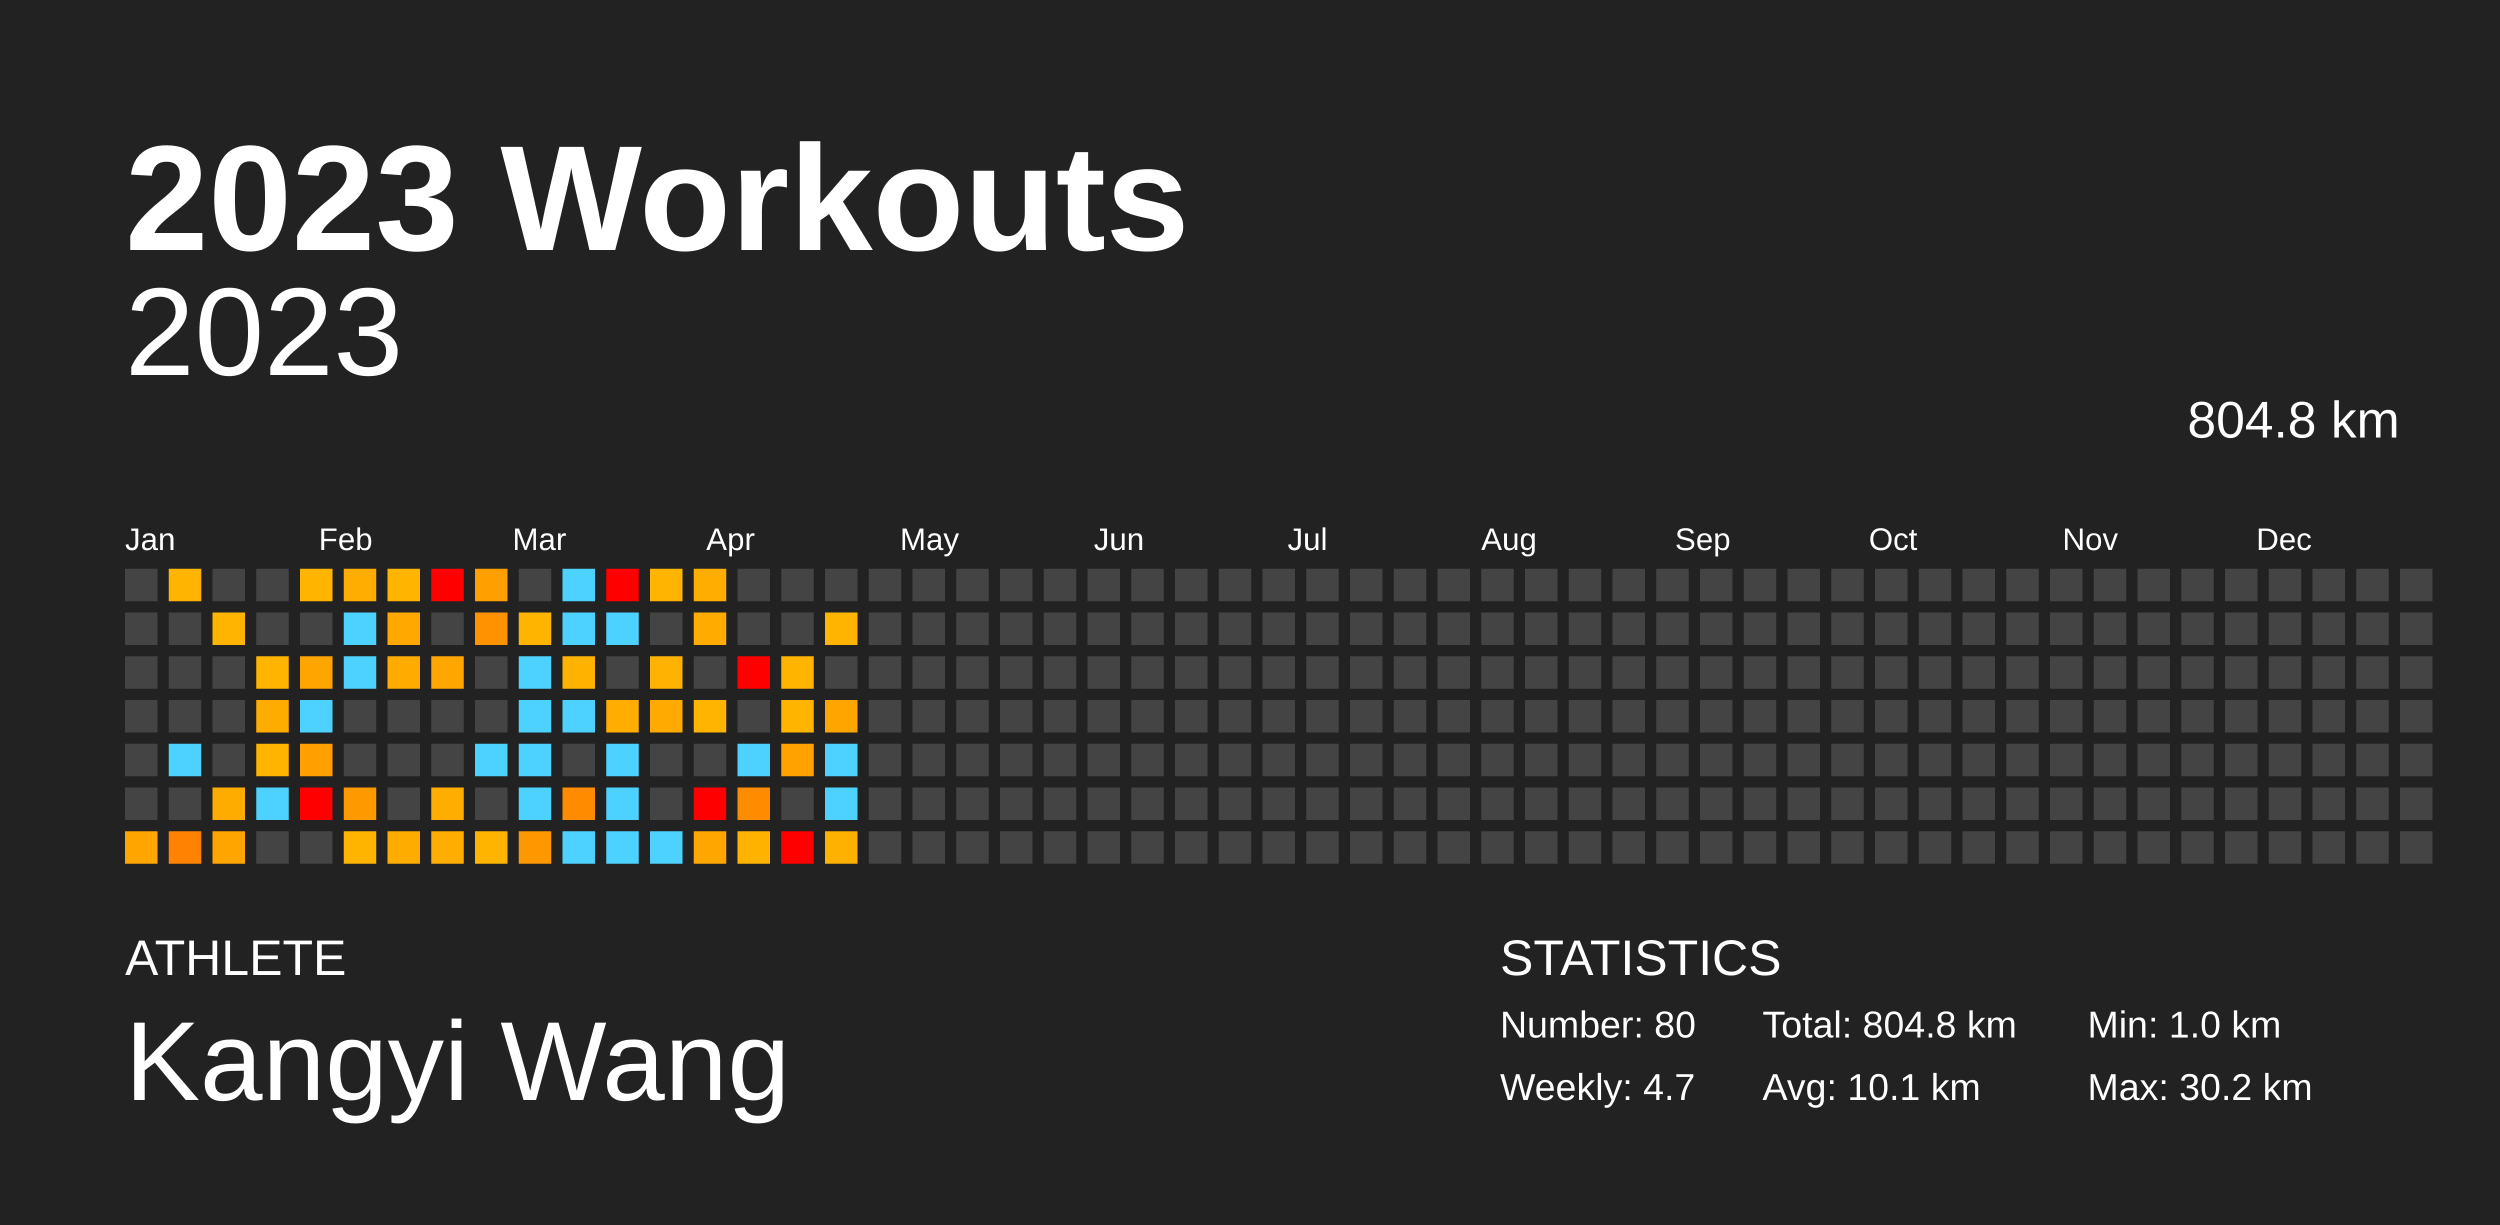
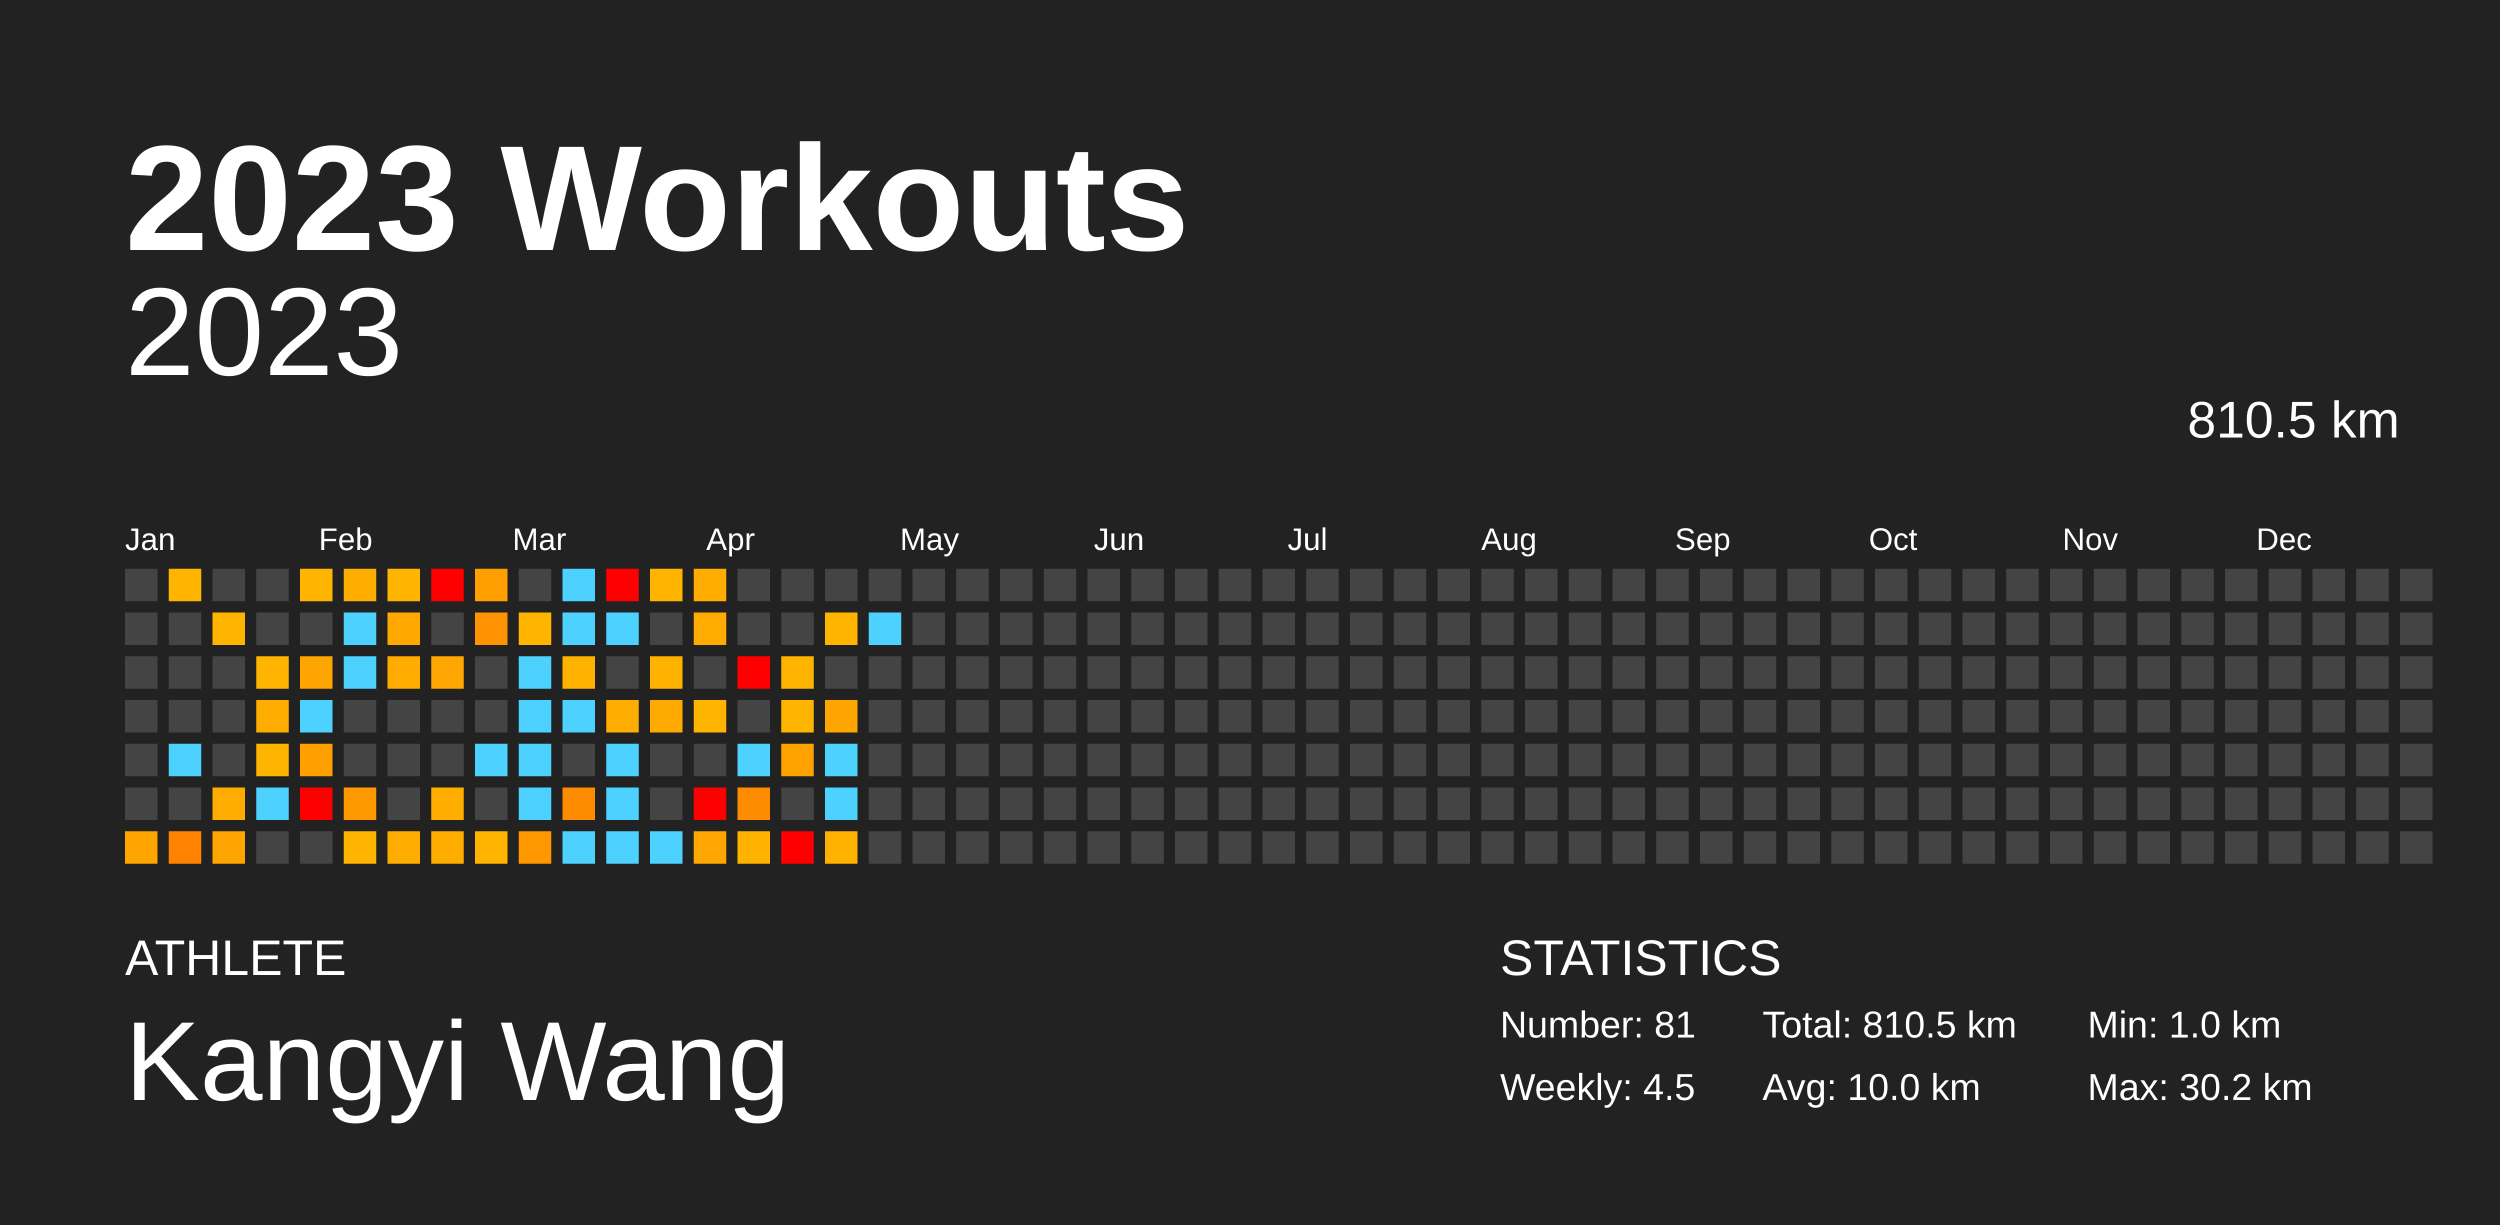
<svg xmlns="http://www.w3.org/2000/svg" baseProfile="full" height="98mm" version="1.1" viewBox="0,0,200,98" width="200mm">
  <defs />
  <rect fill="#222222" height="98" width="200" x="0" y="0" />
  <text fill="#FFFFFF" style="font-size:12px; font-family:Arial; font-weight:bold;" x="10" y="20">2023 Workouts</text>
  <text fill="#FFFFFF" style="font-size:4px; font-family:Arial" x="10" y="78">ATHLETE</text>
  <text fill="#FFFFFF" style="font-size:9px; font-family:Arial" x="10" y="88">Kangyi Wang</text>
  <text fill="#FFFFFF" style="font-size:4px; font-family:Arial" x="120" y="78">STATISTICS</text>
-   <text fill="#FFFFFF" style="font-size:3px; font-family:Arial" x="120" y="83">Number: 80</text>
-   <text fill="#FFFFFF" style="font-size:3px; font-family:Arial" x="120" y="88">Weekly: 4.7</text>
-   <text fill="#FFFFFF" style="font-size:3px; font-family:Arial" x="141" y="83">Total: 804.8 km</text>
-   <text fill="#FFFFFF" style="font-size:3px; font-family:Arial" x="141" y="88">Avg: 10.1 km</text>
+   <text fill="#FFFFFF" style="font-size:3px; font-family:Arial" x="120" y="83">Number: 81</text>
+   <text fill="#FFFFFF" style="font-size:3px; font-family:Arial" x="120" y="88">Weekly: 4.5</text>
+   <text fill="#FFFFFF" style="font-size:3px; font-family:Arial" x="141" y="83">Total: 810.5 km</text>
+   <text fill="#FFFFFF" style="font-size:3px; font-family:Arial" x="141" y="88">Avg: 10.0 km</text>
  <text fill="#FFFFFF" style="font-size:3px; font-family:Arial" x="167" y="83">Min: 1.0 km</text>
  <text fill="#FFFFFF" style="font-size:3px; font-family:Arial" x="167" y="88">Max: 30.2 km</text>
  <text alignment-baseline="hanging" fill="#FFFFFF" style="font-size:10.0px; font-family:Arial;" x="10" y="30">2023</text>
-   <text alignment-baseline="hanging" fill="#FFFFFF" style="font-size:4.125px; font-family:Arial;" x="175" y="35">804.8 km</text>
+   <text alignment-baseline="hanging" fill="#FFFFFF" style="font-size:4.125px; font-family:Arial;" x="175" y="35">810.5 km</text>
  <text fill="#FFFFFF" style="font-size:2.5px; font-family:Arial" x="10.0" y="44">Jan</text>
  <text fill="#FFFFFF" style="font-size:2.5px; font-family:Arial" x="25.5" y="44">Feb</text>
  <text fill="#FFFFFF" style="font-size:2.5px; font-family:Arial" x="41.0" y="44">Mar</text>
  <text fill="#FFFFFF" style="font-size:2.5px; font-family:Arial" x="56.5" y="44">Apr</text>
  <text fill="#FFFFFF" style="font-size:2.5px; font-family:Arial" x="72.0" y="44">May</text>
  <text fill="#FFFFFF" style="font-size:2.5px; font-family:Arial" x="87.5" y="44">Jun</text>
  <text fill="#FFFFFF" style="font-size:2.5px; font-family:Arial" x="103.0" y="44">Jul</text>
  <text fill="#FFFFFF" style="font-size:2.5px; font-family:Arial" x="118.5" y="44">Aug</text>
  <text fill="#FFFFFF" style="font-size:2.5px; font-family:Arial" x="134.0" y="44">Sep</text>
  <text fill="#FFFFFF" style="font-size:2.5px; font-family:Arial" x="149.5" y="44">Oct</text>
  <text fill="#FFFFFF" style="font-size:2.5px; font-family:Arial" x="165.0" y="44">Nov</text>
  <text fill="#FFFFFF" style="font-size:2.5px; font-family:Arial" x="180.5" y="44">Dec</text>
  <rect fill="#444444" height="2.6" width="2.6" x="10.0" y="45.5" />
  <rect fill="#444444" height="2.6" width="2.6" x="10.0" y="49.0" />
  <rect fill="#444444" height="2.6" width="2.6" x="10.0" y="52.5" />
  <rect fill="#444444" height="2.6" width="2.6" x="10.0" y="56.0" />
  <rect fill="#444444" height="2.6" width="2.6" x="10.0" y="59.5" />
  <rect fill="#444444" height="2.6" width="2.6" x="10.0" y="63.0" />
  <rect fill="#ffa500" height="2.6" width="2.6" x="10.0" y="66.5" />
  <rect fill="#ffb500" height="2.6" width="2.6" x="13.5" y="45.5" />
  <rect fill="#444444" height="2.6" width="2.6" x="13.5" y="49.0" />
  <rect fill="#444444" height="2.6" width="2.6" x="13.5" y="52.5" />
  <rect fill="#444444" height="2.6" width="2.6" x="13.5" y="56.0" />
  <rect fill="#4dd2ff" height="2.6" width="2.6" x="13.5" y="59.5" />
  <rect fill="#444444" height="2.6" width="2.6" x="13.5" y="63.0" />
  <rect fill="#ff8300" height="2.6" width="2.6" x="13.5" y="66.5" />
  <rect fill="#444444" height="2.6" width="2.6" x="17.0" y="45.5" />
  <rect fill="#ffb500" height="2.6" width="2.6" x="17.0" y="49.0" />
  <rect fill="#444444" height="2.6" width="2.6" x="17.0" y="52.5" />
  <rect fill="#444444" height="2.6" width="2.6" x="17.0" y="56.0" />
  <rect fill="#444444" height="2.6" width="2.6" x="17.0" y="59.5" />
  <rect fill="#ffac00" height="2.6" width="2.6" x="17.0" y="63.0" />
  <rect fill="#ffa500" height="2.6" width="2.6" x="17.0" y="66.5" />
  <rect fill="#444444" height="2.6" width="2.6" x="20.5" y="45.5" />
  <rect fill="#444444" height="2.6" width="2.6" x="20.5" y="49.0" />
  <rect fill="#ffb500" height="2.6" width="2.6" x="20.5" y="52.5" />
  <rect fill="#ffac00" height="2.6" width="2.6" x="20.5" y="56.0" />
  <rect fill="#ffb400" height="2.6" width="2.6" x="20.5" y="59.5" />
  <rect fill="#4dd2ff" height="2.6" width="2.6" x="20.5" y="63.0" />
  <rect fill="#444444" height="2.6" width="2.6" x="20.5" y="66.5" />
  <rect fill="#ffb500" height="2.6" width="2.6" x="24.0" y="45.5" />
  <rect fill="#444444" height="2.6" width="2.6" x="24.0" y="49.0" />
  <rect fill="#ffa500" height="2.6" width="2.6" x="24.0" y="52.5" />
  <rect fill="#4dd2ff" height="2.6" width="2.6" x="24.0" y="56.0" />
  <rect fill="#ff9f00" height="2.6" width="2.6" x="24.0" y="59.5" />
  <rect fill="red" height="2.6" width="2.6" x="24.0" y="63.0" />
  <rect fill="#444444" height="2.6" width="2.6" x="24.0" y="66.5" />
  <rect fill="#ffad00" height="2.6" width="2.6" x="27.5" y="45.5" />
  <rect fill="#4dd2ff" height="2.6" width="2.6" x="27.5" y="49.0" />
  <rect fill="#4dd2ff" height="2.6" width="2.6" x="27.5" y="52.5" />
  <rect fill="#444444" height="2.6" width="2.6" x="27.5" y="56.0" />
  <rect fill="#444444" height="2.6" width="2.6" x="27.5" y="59.5" />
  <rect fill="#ff9900" height="2.6" width="2.6" x="27.5" y="63.0" />
  <rect fill="#ffb500" height="2.6" width="2.6" x="27.5" y="66.5" />
  <rect fill="#ffb400" height="2.6" width="2.6" x="31.0" y="45.5" />
  <rect fill="#ffa900" height="2.6" width="2.6" x="31.0" y="49.0" />
  <rect fill="#ffab00" height="2.6" width="2.6" x="31.0" y="52.5" />
  <rect fill="#444444" height="2.6" width="2.6" x="31.0" y="56.0" />
  <rect fill="#444444" height="2.6" width="2.6" x="31.0" y="59.5" />
  <rect fill="#444444" height="2.6" width="2.6" x="31.0" y="63.0" />
  <rect fill="#ffac00" height="2.6" width="2.6" x="31.0" y="66.5" />
  <rect fill="red" height="2.6" width="2.6" x="34.5" y="45.5" />
  <rect fill="#444444" height="2.6" width="2.6" x="34.5" y="49.0" />
  <rect fill="#ffa600" height="2.6" width="2.6" x="34.5" y="52.5" />
  <rect fill="#444444" height="2.6" width="2.6" x="34.5" y="56.0" />
  <rect fill="#444444" height="2.6" width="2.6" x="34.5" y="59.5" />
  <rect fill="#ffae00" height="2.6" width="2.6" x="34.5" y="63.0" />
  <rect fill="#ffad00" height="2.6" width="2.6" x="34.5" y="66.5" />
  <rect fill="#ff9f00" height="2.6" width="2.6" x="38.0" y="45.5" />
  <rect fill="#ff9200" height="2.6" width="2.6" x="38.0" y="49.0" />
  <rect fill="#444444" height="2.6" width="2.6" x="38.0" y="52.5" />
  <rect fill="#444444" height="2.6" width="2.6" x="38.0" y="56.0" />
  <rect fill="#4dd2ff" height="2.6" width="2.6" x="38.0" y="59.5" />
  <rect fill="#444444" height="2.6" width="2.6" x="38.0" y="63.0" />
  <rect fill="#ffb500" height="2.6" width="2.6" x="38.0" y="66.5" />
  <rect fill="#444444" height="2.6" width="2.6" x="41.5" y="45.5" />
  <rect fill="#ffb400" height="2.6" width="2.6" x="41.5" y="49.0" />
  <rect fill="#4dd2ff" height="2.6" width="2.6" x="41.5" y="52.5" />
  <rect fill="#4dd2ff" height="2.6" width="2.6" x="41.5" y="56.0" />
  <rect fill="#4dd2ff" height="2.6" width="2.6" x="41.5" y="59.5" />
  <rect fill="#4dd2ff" height="2.6" width="2.6" x="41.5" y="63.0" />
  <rect fill="#ff9800" height="2.6" width="2.6" x="41.5" y="66.5" />
  <rect fill="#4dd2ff" height="2.6" width="2.6" x="45.0" y="45.5" />
  <rect fill="#4dd2ff" height="2.6" width="2.6" x="45.0" y="49.0" />
  <rect fill="#ffb300" height="2.6" width="2.6" x="45.0" y="52.5" />
  <rect fill="#4dd2ff" height="2.6" width="2.6" x="45.0" y="56.0" />
  <rect fill="#444444" height="2.6" width="2.6" x="45.0" y="59.5" />
  <rect fill="#ff8b00" height="2.6" width="2.6" x="45.0" y="63.0" />
  <rect fill="#4dd2ff" height="2.6" width="2.6" x="45.0" y="66.5" />
  <rect fill="red" height="2.6" width="2.6" x="48.5" y="45.5" />
  <rect fill="#4dd2ff" height="2.6" width="2.6" x="48.5" y="49.0" />
  <rect fill="#444444" height="2.6" width="2.6" x="48.5" y="52.5" />
  <rect fill="#ffad00" height="2.6" width="2.6" x="48.5" y="56.0" />
  <rect fill="#4dd2ff" height="2.6" width="2.6" x="48.5" y="59.5" />
  <rect fill="#4dd2ff" height="2.6" width="2.6" x="48.5" y="63.0" />
  <rect fill="#4dd2ff" height="2.6" width="2.6" x="48.5" y="66.5" />
  <rect fill="#ffb400" height="2.6" width="2.6" x="52.0" y="45.5" />
  <rect fill="#444444" height="2.6" width="2.6" x="52.0" y="49.0" />
  <rect fill="#ffb300" height="2.6" width="2.6" x="52.0" y="52.5" />
  <rect fill="#ffaa00" height="2.6" width="2.6" x="52.0" y="56.0" />
  <rect fill="#444444" height="2.6" width="2.6" x="52.0" y="59.5" />
  <rect fill="#444444" height="2.6" width="2.6" x="52.0" y="63.0" />
  <rect fill="#4dd2ff" height="2.6" width="2.6" x="52.0" y="66.5" />
  <rect fill="#ffad00" height="2.6" width="2.6" x="55.5" y="45.5" />
  <rect fill="#ffab00" height="2.6" width="2.6" x="55.5" y="49.0" />
  <rect fill="#444444" height="2.6" width="2.6" x="55.5" y="52.5" />
  <rect fill="#ffb400" height="2.6" width="2.6" x="55.5" y="56.0" />
  <rect fill="#444444" height="2.6" width="2.6" x="55.5" y="59.5" />
  <rect fill="red" height="2.6" width="2.6" x="55.5" y="63.0" />
  <rect fill="#ffa700" height="2.6" width="2.6" x="55.5" y="66.5" />
  <rect fill="#444444" height="2.6" width="2.6" x="59.0" y="45.5" />
  <rect fill="#444444" height="2.6" width="2.6" x="59.0" y="49.0" />
  <rect fill="red" height="2.6" width="2.6" x="59.0" y="52.5" />
  <rect fill="#444444" height="2.6" width="2.6" x="59.0" y="56.0" />
  <rect fill="#4dd2ff" height="2.6" width="2.6" x="59.0" y="59.5" />
  <rect fill="#ff8b00" height="2.6" width="2.6" x="59.0" y="63.0" />
  <rect fill="#ffb300" height="2.6" width="2.6" x="59.0" y="66.5" />
  <rect fill="#444444" height="2.6" width="2.6" x="62.5" y="45.5" />
  <rect fill="#444444" height="2.6" width="2.6" x="62.5" y="49.0" />
  <rect fill="#ffb400" height="2.6" width="2.6" x="62.5" y="52.5" />
  <rect fill="#ffb400" height="2.6" width="2.6" x="62.5" y="56.0" />
  <rect fill="#ffa200" height="2.6" width="2.6" x="62.5" y="59.5" />
  <rect fill="#444444" height="2.6" width="2.6" x="62.5" y="63.0" />
  <rect fill="red" height="2.6" width="2.6" x="62.5" y="66.5" />
  <rect fill="#444444" height="2.6" width="2.6" x="66.0" y="45.5" />
  <rect fill="#ffb500" height="2.6" width="2.6" x="66.0" y="49.0" />
  <rect fill="#444444" height="2.6" width="2.6" x="66.0" y="52.5" />
  <rect fill="#ffa500" height="2.6" width="2.6" x="66.0" y="56.0" />
  <rect fill="#4dd2ff" height="2.6" width="2.6" x="66.0" y="59.5" />
  <rect fill="#4dd2ff" height="2.6" width="2.6" x="66.0" y="63.0" />
  <rect fill="#ffb100" height="2.6" width="2.6" x="66.0" y="66.5" />
  <rect fill="#444444" height="2.6" width="2.6" x="69.5" y="45.5" />
-   <rect fill="#444444" height="2.6" width="2.6" x="69.5" y="49.0" />
+   <rect fill="#4dd2ff" height="2.6" width="2.6" x="69.5" y="49.0" />
  <rect fill="#444444" height="2.6" width="2.6" x="69.5" y="52.5" />
  <rect fill="#444444" height="2.6" width="2.6" x="69.5" y="56.0" />
  <rect fill="#444444" height="2.6" width="2.6" x="69.5" y="59.5" />
  <rect fill="#444444" height="2.6" width="2.6" x="69.5" y="63.0" />
  <rect fill="#444444" height="2.6" width="2.6" x="69.5" y="66.5" />
  <rect fill="#444444" height="2.6" width="2.6" x="73.0" y="45.5" />
  <rect fill="#444444" height="2.6" width="2.6" x="73.0" y="49.0" />
  <rect fill="#444444" height="2.6" width="2.6" x="73.0" y="52.5" />
  <rect fill="#444444" height="2.6" width="2.6" x="73.0" y="56.0" />
  <rect fill="#444444" height="2.6" width="2.6" x="73.0" y="59.5" />
  <rect fill="#444444" height="2.6" width="2.6" x="73.0" y="63.0" />
  <rect fill="#444444" height="2.6" width="2.6" x="73.0" y="66.5" />
  <rect fill="#444444" height="2.6" width="2.6" x="76.5" y="45.5" />
  <rect fill="#444444" height="2.6" width="2.6" x="76.5" y="49.0" />
  <rect fill="#444444" height="2.6" width="2.6" x="76.5" y="52.5" />
  <rect fill="#444444" height="2.6" width="2.6" x="76.5" y="56.0" />
  <rect fill="#444444" height="2.6" width="2.6" x="76.5" y="59.5" />
  <rect fill="#444444" height="2.6" width="2.6" x="76.5" y="63.0" />
  <rect fill="#444444" height="2.6" width="2.6" x="76.5" y="66.5" />
  <rect fill="#444444" height="2.6" width="2.6" x="80.0" y="45.5" />
  <rect fill="#444444" height="2.6" width="2.6" x="80.0" y="49.0" />
  <rect fill="#444444" height="2.6" width="2.6" x="80.0" y="52.5" />
  <rect fill="#444444" height="2.6" width="2.6" x="80.0" y="56.0" />
  <rect fill="#444444" height="2.6" width="2.6" x="80.0" y="59.5" />
  <rect fill="#444444" height="2.6" width="2.6" x="80.0" y="63.0" />
  <rect fill="#444444" height="2.6" width="2.6" x="80.0" y="66.5" />
  <rect fill="#444444" height="2.6" width="2.6" x="83.5" y="45.5" />
  <rect fill="#444444" height="2.6" width="2.6" x="83.5" y="49.0" />
  <rect fill="#444444" height="2.6" width="2.6" x="83.5" y="52.5" />
  <rect fill="#444444" height="2.6" width="2.6" x="83.5" y="56.0" />
  <rect fill="#444444" height="2.6" width="2.6" x="83.5" y="59.5" />
  <rect fill="#444444" height="2.6" width="2.6" x="83.5" y="63.0" />
  <rect fill="#444444" height="2.6" width="2.6" x="83.5" y="66.5" />
  <rect fill="#444444" height="2.6" width="2.6" x="87.0" y="45.5" />
  <rect fill="#444444" height="2.6" width="2.6" x="87.0" y="49.0" />
  <rect fill="#444444" height="2.6" width="2.6" x="87.0" y="52.5" />
  <rect fill="#444444" height="2.6" width="2.6" x="87.0" y="56.0" />
  <rect fill="#444444" height="2.6" width="2.6" x="87.0" y="59.5" />
  <rect fill="#444444" height="2.6" width="2.6" x="87.0" y="63.0" />
  <rect fill="#444444" height="2.6" width="2.6" x="87.0" y="66.5" />
  <rect fill="#444444" height="2.6" width="2.6" x="90.5" y="45.5" />
  <rect fill="#444444" height="2.6" width="2.6" x="90.5" y="49.0" />
  <rect fill="#444444" height="2.6" width="2.6" x="90.5" y="52.5" />
  <rect fill="#444444" height="2.6" width="2.6" x="90.5" y="56.0" />
  <rect fill="#444444" height="2.6" width="2.6" x="90.5" y="59.5" />
  <rect fill="#444444" height="2.6" width="2.6" x="90.5" y="63.0" />
  <rect fill="#444444" height="2.6" width="2.6" x="90.5" y="66.5" />
  <rect fill="#444444" height="2.6" width="2.6" x="94.0" y="45.5" />
  <rect fill="#444444" height="2.6" width="2.6" x="94.0" y="49.0" />
  <rect fill="#444444" height="2.6" width="2.6" x="94.0" y="52.5" />
  <rect fill="#444444" height="2.6" width="2.6" x="94.0" y="56.0" />
  <rect fill="#444444" height="2.6" width="2.6" x="94.0" y="59.5" />
  <rect fill="#444444" height="2.6" width="2.6" x="94.0" y="63.0" />
  <rect fill="#444444" height="2.6" width="2.6" x="94.0" y="66.5" />
  <rect fill="#444444" height="2.6" width="2.6" x="97.5" y="45.5" />
  <rect fill="#444444" height="2.6" width="2.6" x="97.5" y="49.0" />
  <rect fill="#444444" height="2.6" width="2.6" x="97.5" y="52.5" />
  <rect fill="#444444" height="2.6" width="2.6" x="97.5" y="56.0" />
  <rect fill="#444444" height="2.6" width="2.6" x="97.5" y="59.5" />
  <rect fill="#444444" height="2.6" width="2.6" x="97.5" y="63.0" />
  <rect fill="#444444" height="2.6" width="2.6" x="97.5" y="66.5" />
  <rect fill="#444444" height="2.6" width="2.6" x="101.0" y="45.5" />
  <rect fill="#444444" height="2.6" width="2.6" x="101.0" y="49.0" />
  <rect fill="#444444" height="2.6" width="2.6" x="101.0" y="52.5" />
  <rect fill="#444444" height="2.6" width="2.6" x="101.0" y="56.0" />
  <rect fill="#444444" height="2.6" width="2.6" x="101.0" y="59.5" />
  <rect fill="#444444" height="2.6" width="2.6" x="101.0" y="63.0" />
  <rect fill="#444444" height="2.6" width="2.6" x="101.0" y="66.5" />
  <rect fill="#444444" height="2.6" width="2.6" x="104.5" y="45.5" />
  <rect fill="#444444" height="2.6" width="2.6" x="104.5" y="49.0" />
  <rect fill="#444444" height="2.6" width="2.6" x="104.5" y="52.5" />
  <rect fill="#444444" height="2.6" width="2.6" x="104.5" y="56.0" />
  <rect fill="#444444" height="2.6" width="2.6" x="104.5" y="59.5" />
  <rect fill="#444444" height="2.6" width="2.6" x="104.5" y="63.0" />
  <rect fill="#444444" height="2.6" width="2.6" x="104.5" y="66.5" />
  <rect fill="#444444" height="2.6" width="2.6" x="108.0" y="45.5" />
  <rect fill="#444444" height="2.6" width="2.6" x="108.0" y="49.0" />
  <rect fill="#444444" height="2.6" width="2.6" x="108.0" y="52.5" />
  <rect fill="#444444" height="2.6" width="2.6" x="108.0" y="56.0" />
  <rect fill="#444444" height="2.6" width="2.6" x="108.0" y="59.5" />
  <rect fill="#444444" height="2.6" width="2.6" x="108.0" y="63.0" />
  <rect fill="#444444" height="2.6" width="2.6" x="108.0" y="66.5" />
  <rect fill="#444444" height="2.6" width="2.6" x="111.5" y="45.5" />
  <rect fill="#444444" height="2.6" width="2.6" x="111.5" y="49.0" />
  <rect fill="#444444" height="2.6" width="2.6" x="111.5" y="52.5" />
  <rect fill="#444444" height="2.6" width="2.6" x="111.5" y="56.0" />
  <rect fill="#444444" height="2.6" width="2.6" x="111.5" y="59.5" />
  <rect fill="#444444" height="2.6" width="2.6" x="111.5" y="63.0" />
  <rect fill="#444444" height="2.6" width="2.6" x="111.5" y="66.5" />
  <rect fill="#444444" height="2.6" width="2.6" x="115.0" y="45.5" />
  <rect fill="#444444" height="2.6" width="2.6" x="115.0" y="49.0" />
  <rect fill="#444444" height="2.6" width="2.6" x="115.0" y="52.5" />
  <rect fill="#444444" height="2.6" width="2.6" x="115.0" y="56.0" />
  <rect fill="#444444" height="2.6" width="2.6" x="115.0" y="59.5" />
  <rect fill="#444444" height="2.6" width="2.6" x="115.0" y="63.0" />
  <rect fill="#444444" height="2.6" width="2.6" x="115.0" y="66.5" />
  <rect fill="#444444" height="2.6" width="2.6" x="118.5" y="45.5" />
  <rect fill="#444444" height="2.6" width="2.6" x="118.5" y="49.0" />
  <rect fill="#444444" height="2.6" width="2.6" x="118.5" y="52.5" />
  <rect fill="#444444" height="2.6" width="2.6" x="118.5" y="56.0" />
  <rect fill="#444444" height="2.6" width="2.6" x="118.5" y="59.5" />
  <rect fill="#444444" height="2.6" width="2.6" x="118.5" y="63.0" />
  <rect fill="#444444" height="2.6" width="2.6" x="118.5" y="66.5" />
  <rect fill="#444444" height="2.6" width="2.6" x="122.0" y="45.5" />
  <rect fill="#444444" height="2.6" width="2.6" x="122.0" y="49.0" />
  <rect fill="#444444" height="2.6" width="2.6" x="122.0" y="52.5" />
  <rect fill="#444444" height="2.6" width="2.6" x="122.0" y="56.0" />
  <rect fill="#444444" height="2.6" width="2.6" x="122.0" y="59.5" />
  <rect fill="#444444" height="2.6" width="2.6" x="122.0" y="63.0" />
  <rect fill="#444444" height="2.6" width="2.6" x="122.0" y="66.5" />
  <rect fill="#444444" height="2.6" width="2.6" x="125.5" y="45.5" />
  <rect fill="#444444" height="2.6" width="2.6" x="125.5" y="49.0" />
  <rect fill="#444444" height="2.6" width="2.6" x="125.5" y="52.5" />
  <rect fill="#444444" height="2.6" width="2.6" x="125.5" y="56.0" />
  <rect fill="#444444" height="2.6" width="2.6" x="125.5" y="59.5" />
  <rect fill="#444444" height="2.6" width="2.6" x="125.5" y="63.0" />
  <rect fill="#444444" height="2.6" width="2.6" x="125.5" y="66.5" />
  <rect fill="#444444" height="2.6" width="2.6" x="129.0" y="45.5" />
  <rect fill="#444444" height="2.6" width="2.6" x="129.0" y="49.0" />
  <rect fill="#444444" height="2.6" width="2.6" x="129.0" y="52.5" />
  <rect fill="#444444" height="2.6" width="2.6" x="129.0" y="56.0" />
  <rect fill="#444444" height="2.6" width="2.6" x="129.0" y="59.5" />
  <rect fill="#444444" height="2.6" width="2.6" x="129.0" y="63.0" />
  <rect fill="#444444" height="2.6" width="2.6" x="129.0" y="66.5" />
  <rect fill="#444444" height="2.6" width="2.6" x="132.5" y="45.5" />
  <rect fill="#444444" height="2.6" width="2.6" x="132.5" y="49.0" />
  <rect fill="#444444" height="2.6" width="2.6" x="132.5" y="52.5" />
  <rect fill="#444444" height="2.6" width="2.6" x="132.5" y="56.0" />
  <rect fill="#444444" height="2.6" width="2.6" x="132.5" y="59.5" />
  <rect fill="#444444" height="2.6" width="2.6" x="132.5" y="63.0" />
  <rect fill="#444444" height="2.6" width="2.6" x="132.5" y="66.5" />
  <rect fill="#444444" height="2.6" width="2.6" x="136.0" y="45.5" />
  <rect fill="#444444" height="2.6" width="2.6" x="136.0" y="49.0" />
  <rect fill="#444444" height="2.6" width="2.6" x="136.0" y="52.5" />
  <rect fill="#444444" height="2.6" width="2.6" x="136.0" y="56.0" />
  <rect fill="#444444" height="2.6" width="2.6" x="136.0" y="59.5" />
  <rect fill="#444444" height="2.6" width="2.6" x="136.0" y="63.0" />
  <rect fill="#444444" height="2.6" width="2.6" x="136.0" y="66.5" />
  <rect fill="#444444" height="2.6" width="2.6" x="139.5" y="45.5" />
  <rect fill="#444444" height="2.6" width="2.6" x="139.5" y="49.0" />
  <rect fill="#444444" height="2.6" width="2.6" x="139.5" y="52.5" />
  <rect fill="#444444" height="2.6" width="2.6" x="139.5" y="56.0" />
  <rect fill="#444444" height="2.6" width="2.6" x="139.5" y="59.5" />
  <rect fill="#444444" height="2.6" width="2.6" x="139.5" y="63.0" />
  <rect fill="#444444" height="2.6" width="2.6" x="139.5" y="66.5" />
  <rect fill="#444444" height="2.6" width="2.6" x="143.0" y="45.5" />
  <rect fill="#444444" height="2.6" width="2.6" x="143.0" y="49.0" />
  <rect fill="#444444" height="2.6" width="2.6" x="143.0" y="52.5" />
  <rect fill="#444444" height="2.6" width="2.6" x="143.0" y="56.0" />
  <rect fill="#444444" height="2.6" width="2.6" x="143.0" y="59.5" />
  <rect fill="#444444" height="2.6" width="2.6" x="143.0" y="63.0" />
  <rect fill="#444444" height="2.6" width="2.6" x="143.0" y="66.5" />
  <rect fill="#444444" height="2.6" width="2.6" x="146.5" y="45.5" />
  <rect fill="#444444" height="2.6" width="2.6" x="146.5" y="49.0" />
  <rect fill="#444444" height="2.6" width="2.6" x="146.5" y="52.5" />
  <rect fill="#444444" height="2.6" width="2.6" x="146.5" y="56.0" />
  <rect fill="#444444" height="2.6" width="2.6" x="146.5" y="59.5" />
  <rect fill="#444444" height="2.6" width="2.6" x="146.5" y="63.0" />
  <rect fill="#444444" height="2.6" width="2.6" x="146.5" y="66.5" />
  <rect fill="#444444" height="2.6" width="2.6" x="150.0" y="45.5" />
  <rect fill="#444444" height="2.6" width="2.6" x="150.0" y="49.0" />
  <rect fill="#444444" height="2.6" width="2.6" x="150.0" y="52.5" />
  <rect fill="#444444" height="2.6" width="2.6" x="150.0" y="56.0" />
  <rect fill="#444444" height="2.6" width="2.6" x="150.0" y="59.5" />
  <rect fill="#444444" height="2.6" width="2.6" x="150.0" y="63.0" />
  <rect fill="#444444" height="2.6" width="2.6" x="150.0" y="66.5" />
  <rect fill="#444444" height="2.6" width="2.6" x="153.5" y="45.5" />
  <rect fill="#444444" height="2.6" width="2.6" x="153.5" y="49.0" />
  <rect fill="#444444" height="2.6" width="2.6" x="153.5" y="52.5" />
  <rect fill="#444444" height="2.6" width="2.6" x="153.5" y="56.0" />
  <rect fill="#444444" height="2.6" width="2.6" x="153.5" y="59.5" />
  <rect fill="#444444" height="2.6" width="2.6" x="153.5" y="63.0" />
  <rect fill="#444444" height="2.6" width="2.6" x="153.5" y="66.5" />
  <rect fill="#444444" height="2.6" width="2.6" x="157.0" y="45.5" />
  <rect fill="#444444" height="2.6" width="2.6" x="157.0" y="49.0" />
  <rect fill="#444444" height="2.6" width="2.6" x="157.0" y="52.5" />
  <rect fill="#444444" height="2.6" width="2.6" x="157.0" y="56.0" />
  <rect fill="#444444" height="2.6" width="2.6" x="157.0" y="59.5" />
  <rect fill="#444444" height="2.6" width="2.6" x="157.0" y="63.0" />
  <rect fill="#444444" height="2.6" width="2.6" x="157.0" y="66.5" />
  <rect fill="#444444" height="2.6" width="2.6" x="160.5" y="45.5" />
  <rect fill="#444444" height="2.6" width="2.6" x="160.5" y="49.0" />
  <rect fill="#444444" height="2.6" width="2.6" x="160.5" y="52.5" />
  <rect fill="#444444" height="2.6" width="2.6" x="160.5" y="56.0" />
  <rect fill="#444444" height="2.6" width="2.6" x="160.5" y="59.5" />
  <rect fill="#444444" height="2.6" width="2.6" x="160.5" y="63.0" />
  <rect fill="#444444" height="2.6" width="2.6" x="160.5" y="66.5" />
  <rect fill="#444444" height="2.6" width="2.6" x="164.0" y="45.5" />
  <rect fill="#444444" height="2.6" width="2.6" x="164.0" y="49.0" />
  <rect fill="#444444" height="2.6" width="2.6" x="164.0" y="52.5" />
  <rect fill="#444444" height="2.6" width="2.6" x="164.0" y="56.0" />
  <rect fill="#444444" height="2.6" width="2.6" x="164.0" y="59.5" />
  <rect fill="#444444" height="2.6" width="2.6" x="164.0" y="63.0" />
  <rect fill="#444444" height="2.6" width="2.6" x="164.0" y="66.5" />
  <rect fill="#444444" height="2.6" width="2.6" x="167.5" y="45.5" />
  <rect fill="#444444" height="2.6" width="2.6" x="167.5" y="49.0" />
  <rect fill="#444444" height="2.6" width="2.6" x="167.5" y="52.5" />
  <rect fill="#444444" height="2.6" width="2.6" x="167.5" y="56.0" />
  <rect fill="#444444" height="2.6" width="2.6" x="167.5" y="59.5" />
  <rect fill="#444444" height="2.6" width="2.6" x="167.5" y="63.0" />
  <rect fill="#444444" height="2.6" width="2.6" x="167.5" y="66.5" />
  <rect fill="#444444" height="2.6" width="2.6" x="171.0" y="45.5" />
  <rect fill="#444444" height="2.6" width="2.6" x="171.0" y="49.0" />
  <rect fill="#444444" height="2.6" width="2.6" x="171.0" y="52.5" />
  <rect fill="#444444" height="2.6" width="2.6" x="171.0" y="56.0" />
  <rect fill="#444444" height="2.6" width="2.6" x="171.0" y="59.5" />
  <rect fill="#444444" height="2.6" width="2.6" x="171.0" y="63.0" />
  <rect fill="#444444" height="2.6" width="2.6" x="171.0" y="66.5" />
  <rect fill="#444444" height="2.6" width="2.6" x="174.5" y="45.5" />
  <rect fill="#444444" height="2.6" width="2.6" x="174.5" y="49.0" />
  <rect fill="#444444" height="2.6" width="2.6" x="174.5" y="52.5" />
  <rect fill="#444444" height="2.6" width="2.6" x="174.5" y="56.0" />
  <rect fill="#444444" height="2.6" width="2.6" x="174.5" y="59.5" />
  <rect fill="#444444" height="2.6" width="2.6" x="174.5" y="63.0" />
  <rect fill="#444444" height="2.6" width="2.6" x="174.5" y="66.5" />
  <rect fill="#444444" height="2.6" width="2.6" x="178.0" y="45.5" />
  <rect fill="#444444" height="2.6" width="2.6" x="178.0" y="49.0" />
  <rect fill="#444444" height="2.6" width="2.6" x="178.0" y="52.5" />
  <rect fill="#444444" height="2.6" width="2.6" x="178.0" y="56.0" />
  <rect fill="#444444" height="2.6" width="2.6" x="178.0" y="59.5" />
  <rect fill="#444444" height="2.6" width="2.6" x="178.0" y="63.0" />
  <rect fill="#444444" height="2.6" width="2.6" x="178.0" y="66.5" />
  <rect fill="#444444" height="2.6" width="2.6" x="181.5" y="45.5" />
  <rect fill="#444444" height="2.6" width="2.6" x="181.5" y="49.0" />
  <rect fill="#444444" height="2.6" width="2.6" x="181.5" y="52.5" />
  <rect fill="#444444" height="2.6" width="2.6" x="181.5" y="56.0" />
  <rect fill="#444444" height="2.6" width="2.6" x="181.5" y="59.5" />
  <rect fill="#444444" height="2.6" width="2.6" x="181.5" y="63.0" />
  <rect fill="#444444" height="2.6" width="2.6" x="181.5" y="66.5" />
  <rect fill="#444444" height="2.6" width="2.6" x="185.0" y="45.5" />
  <rect fill="#444444" height="2.6" width="2.6" x="185.0" y="49.0" />
  <rect fill="#444444" height="2.6" width="2.6" x="185.0" y="52.5" />
  <rect fill="#444444" height="2.6" width="2.6" x="185.0" y="56.0" />
  <rect fill="#444444" height="2.6" width="2.6" x="185.0" y="59.5" />
  <rect fill="#444444" height="2.6" width="2.6" x="185.0" y="63.0" />
  <rect fill="#444444" height="2.6" width="2.6" x="185.0" y="66.5" />
  <rect fill="#444444" height="2.6" width="2.6" x="188.5" y="45.5" />
  <rect fill="#444444" height="2.6" width="2.6" x="188.5" y="49.0" />
  <rect fill="#444444" height="2.6" width="2.6" x="188.5" y="52.5" />
  <rect fill="#444444" height="2.6" width="2.6" x="188.5" y="56.0" />
  <rect fill="#444444" height="2.6" width="2.6" x="188.5" y="59.5" />
  <rect fill="#444444" height="2.6" width="2.6" x="188.5" y="63.0" />
  <rect fill="#444444" height="2.6" width="2.6" x="188.5" y="66.5" />
  <rect fill="#444444" height="2.6" width="2.6" x="192.0" y="45.5" />
  <rect fill="#444444" height="2.6" width="2.6" x="192.0" y="49.0" />
  <rect fill="#444444" height="2.6" width="2.6" x="192.0" y="52.5" />
  <rect fill="#444444" height="2.6" width="2.6" x="192.0" y="56.0" />
  <rect fill="#444444" height="2.6" width="2.6" x="192.0" y="59.5" />
  <rect fill="#444444" height="2.6" width="2.6" x="192.0" y="63.0" />
  <rect fill="#444444" height="2.6" width="2.6" x="192.0" y="66.5" />
</svg>
